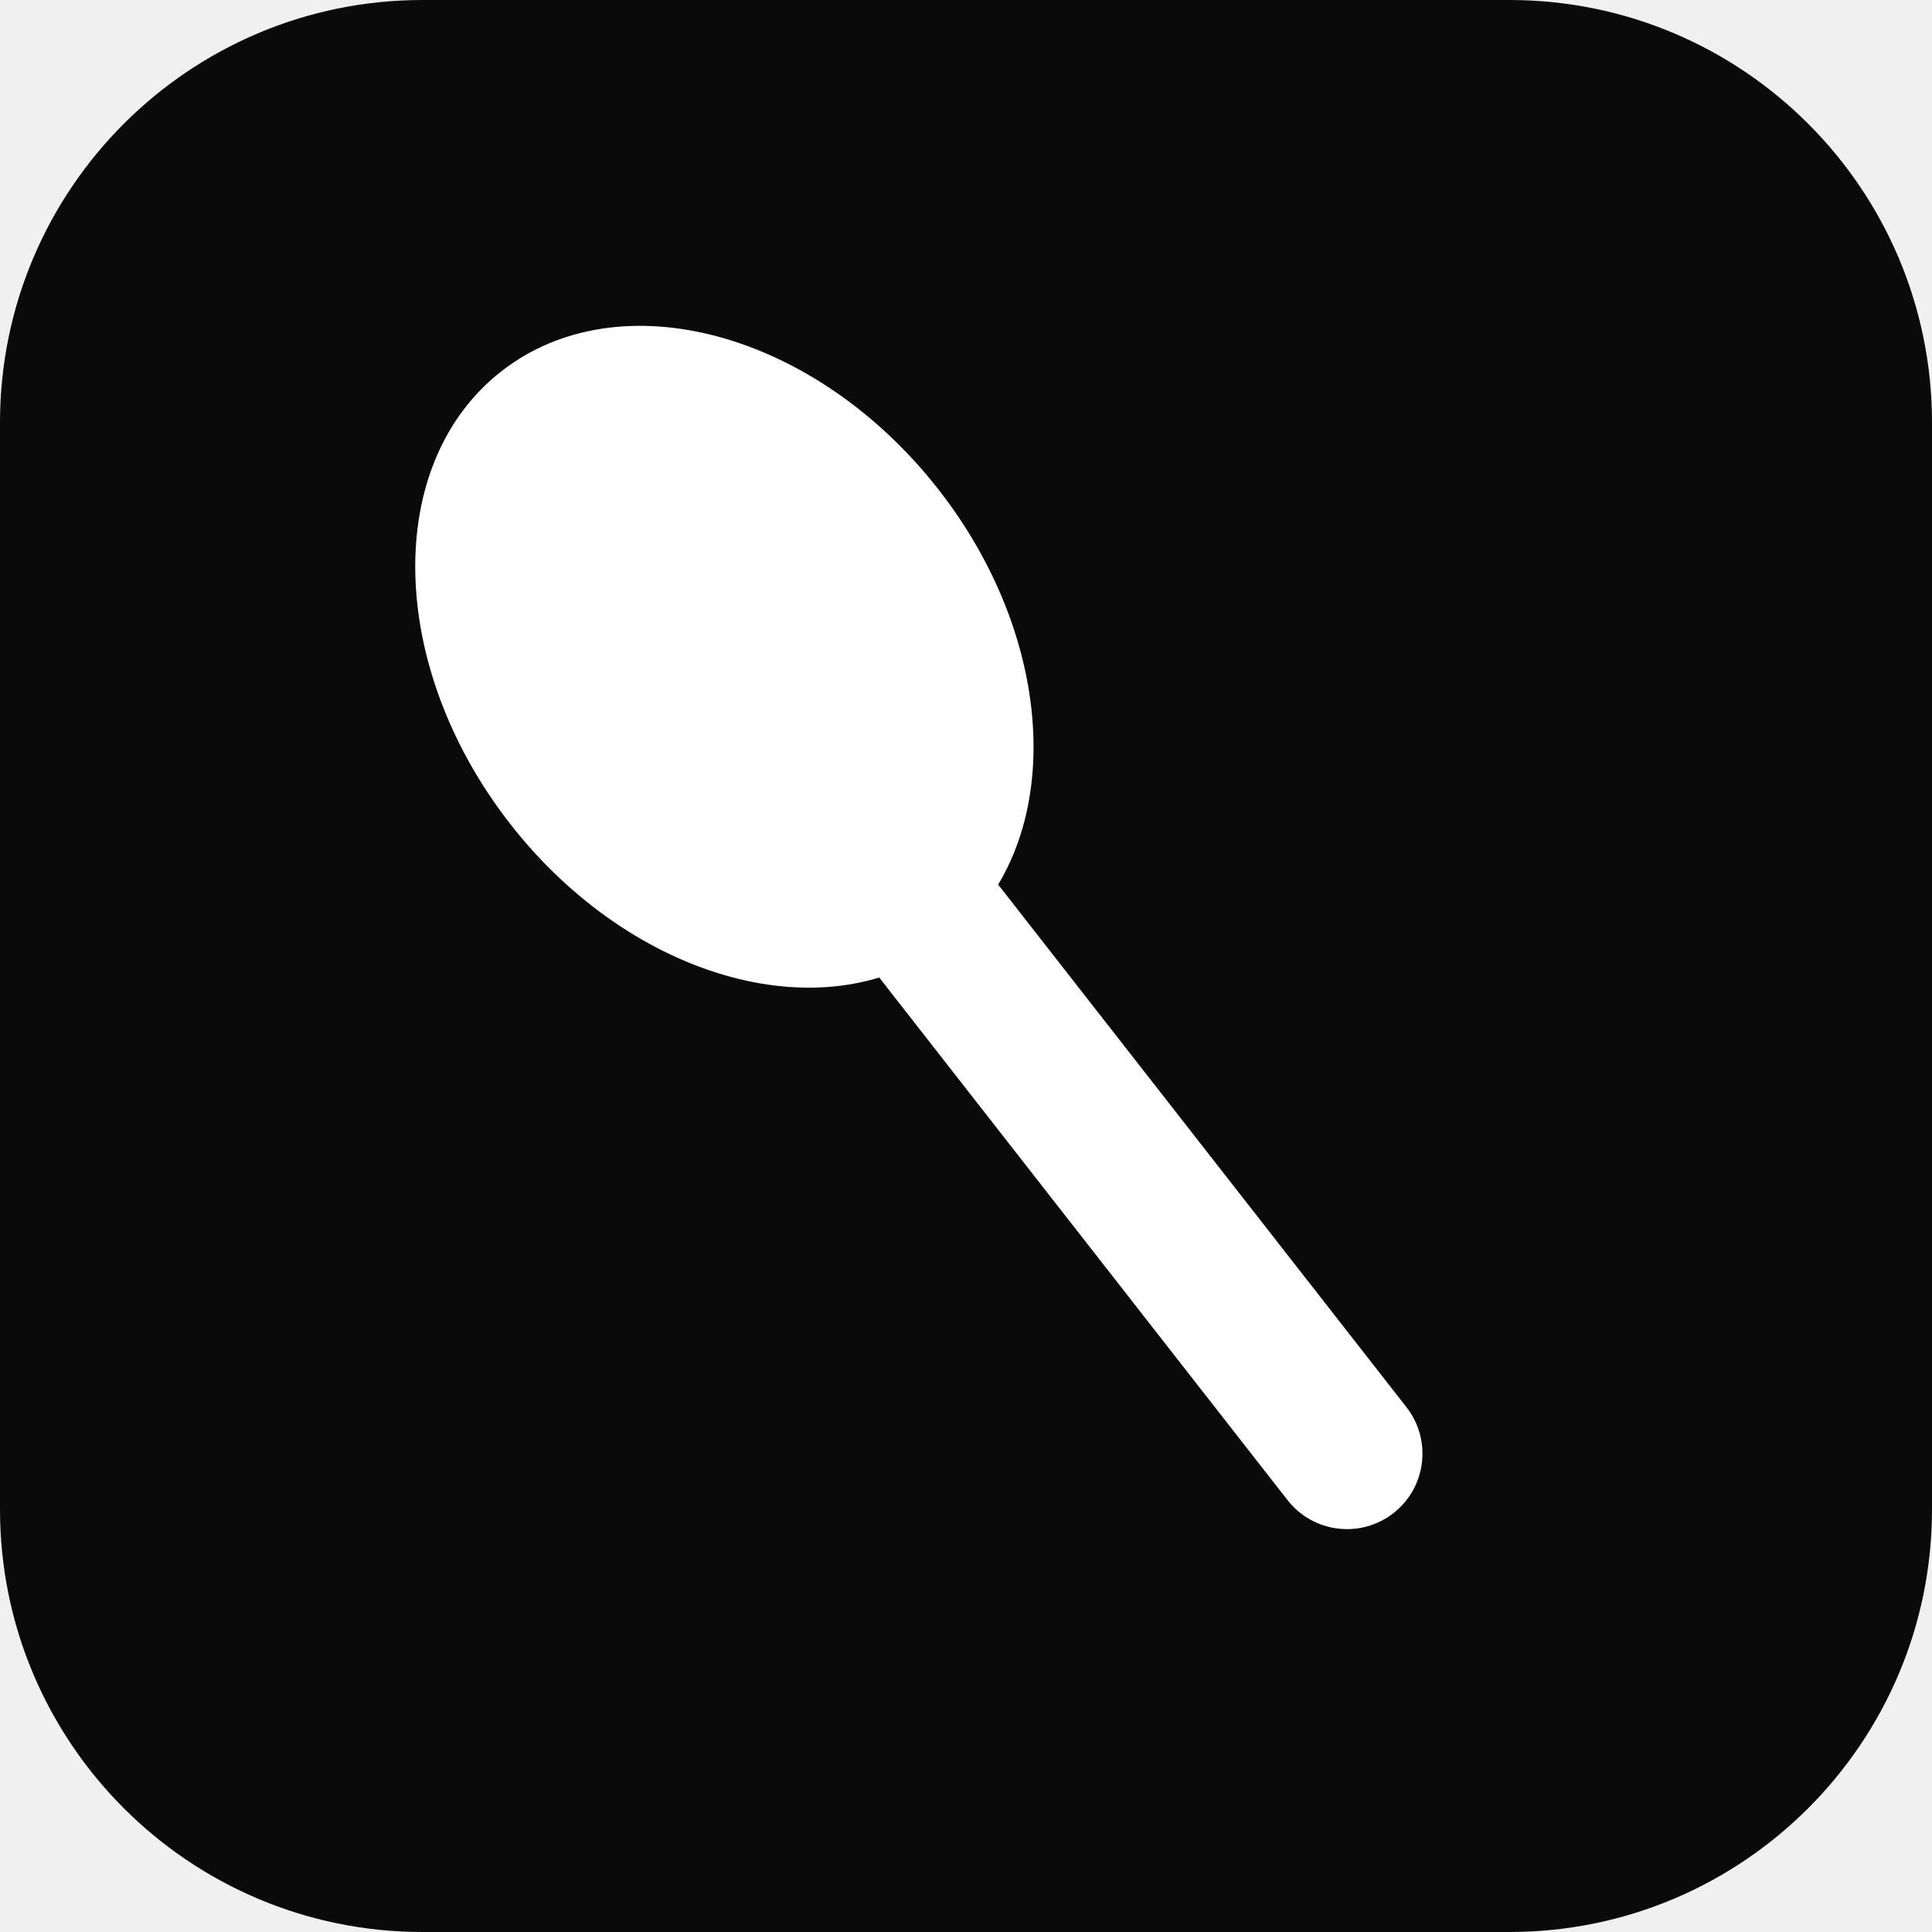
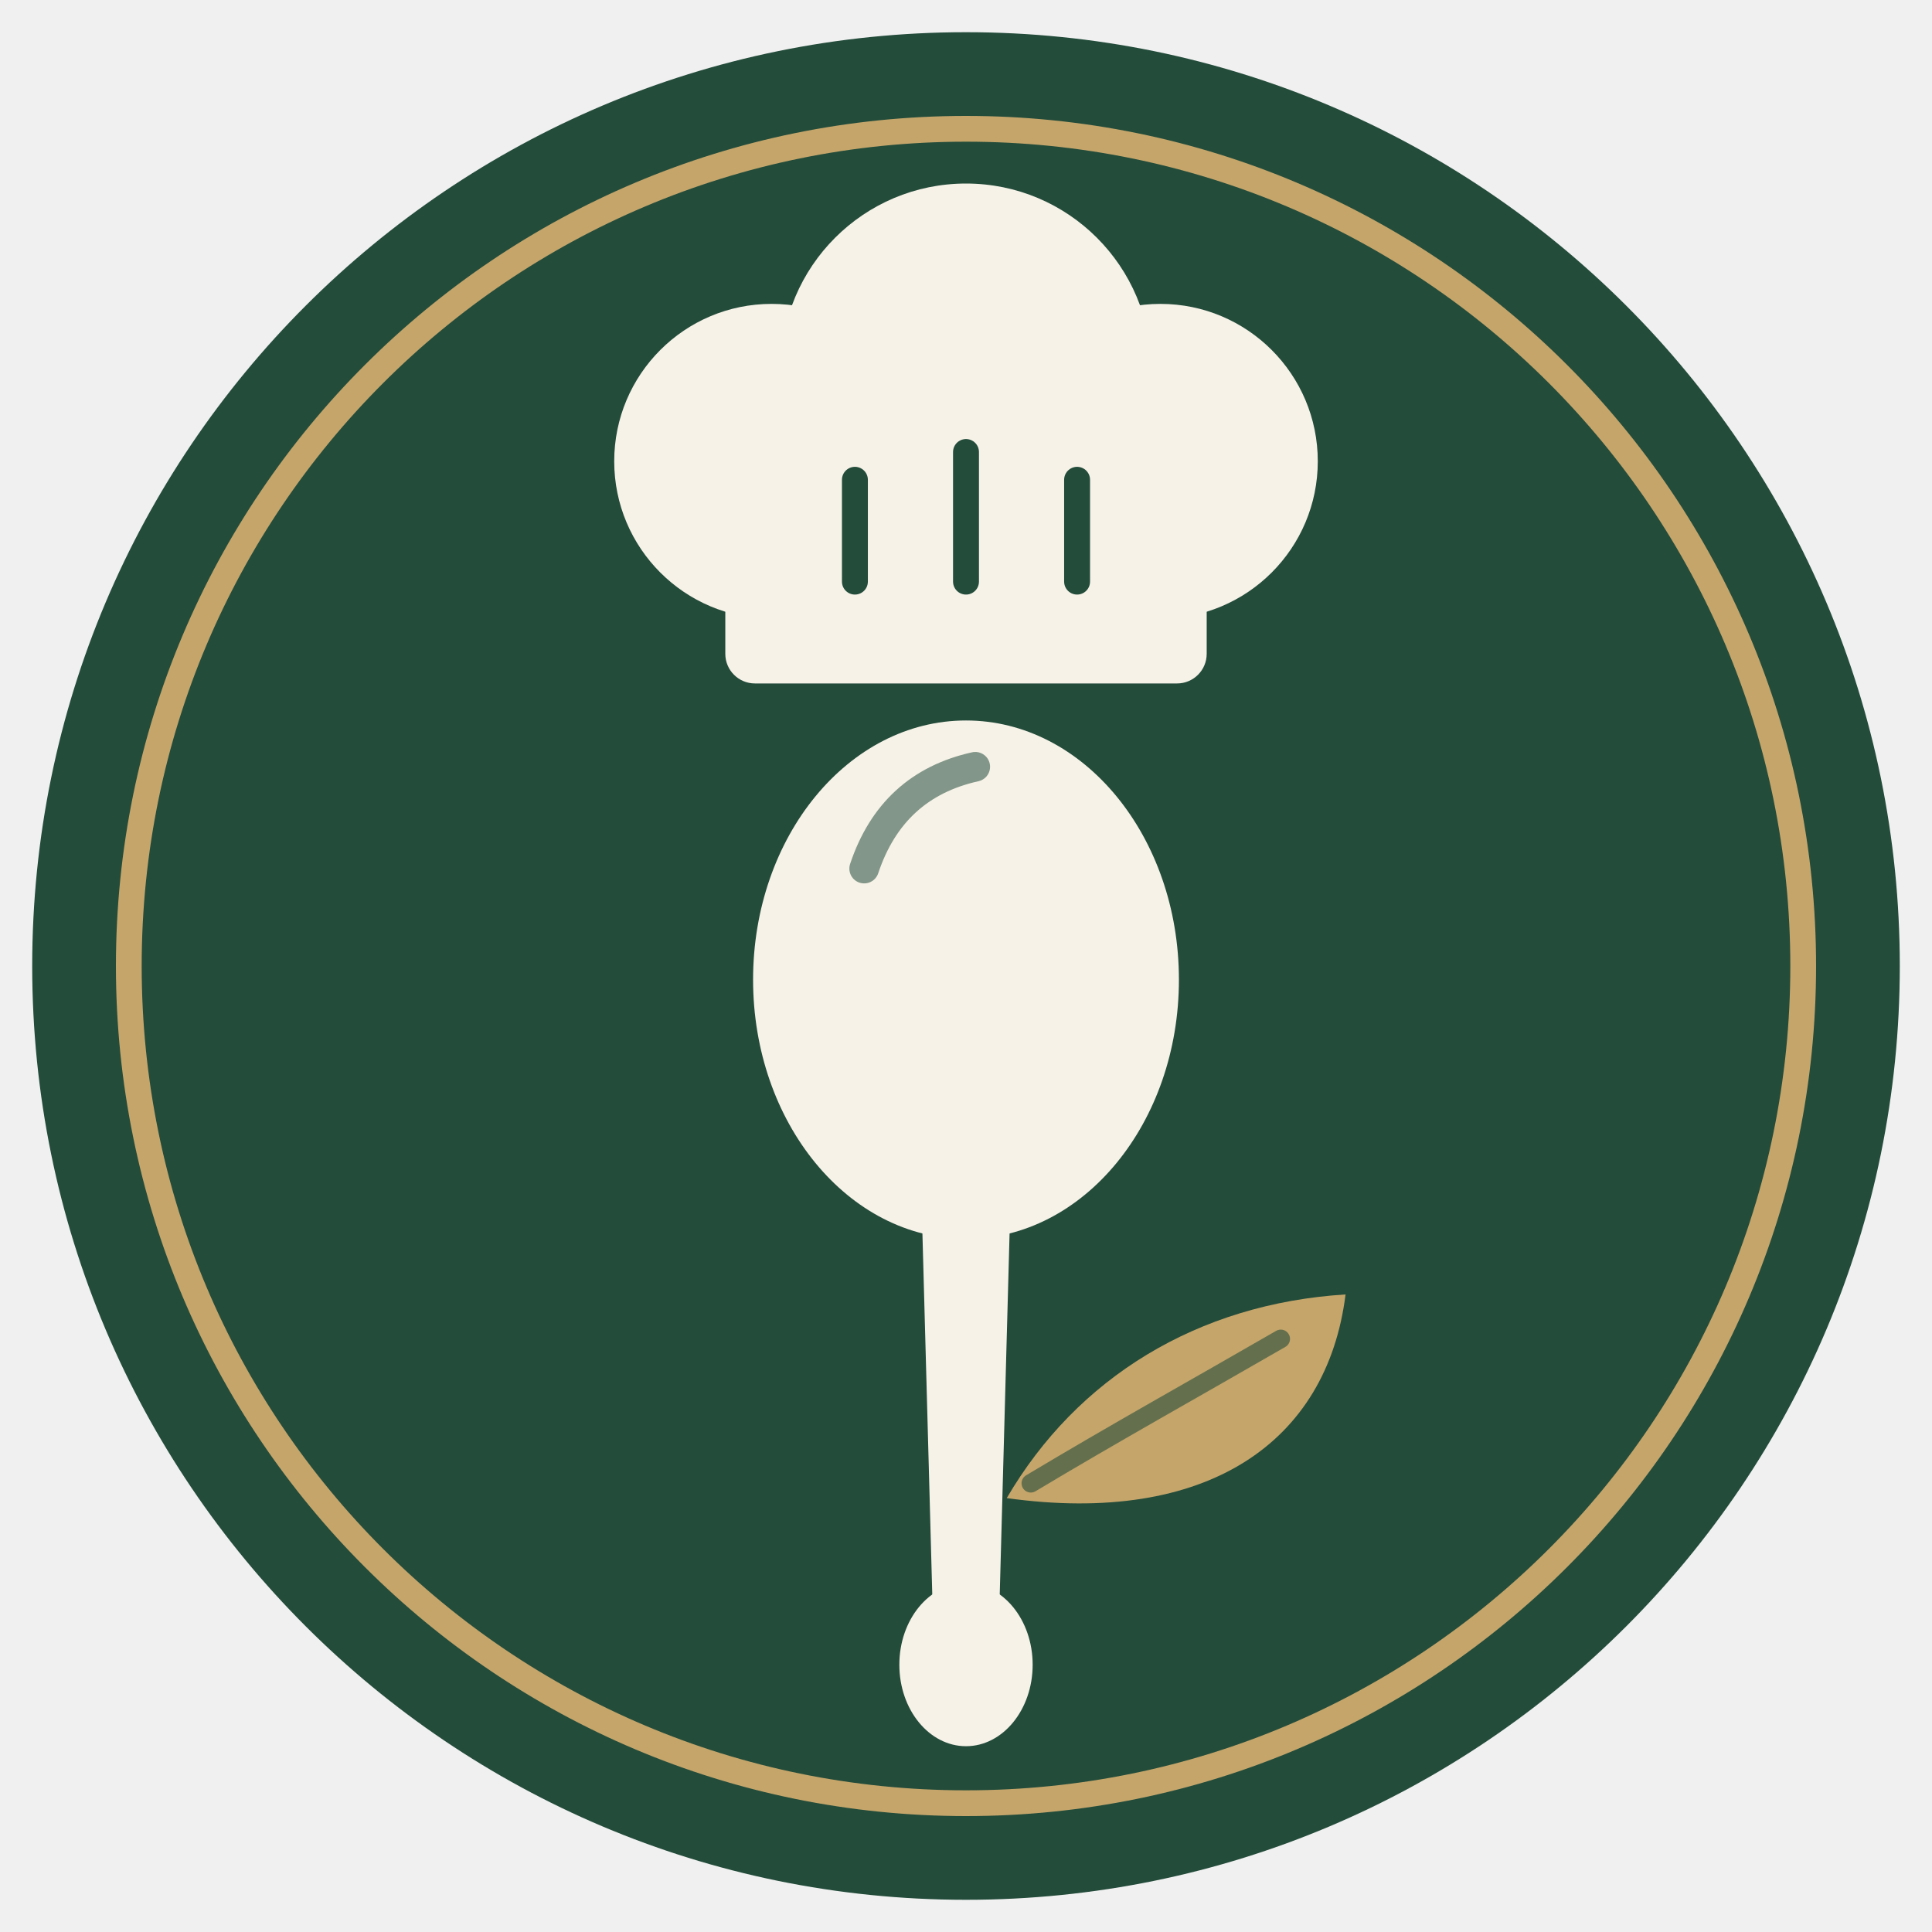
- <svg xmlns="http://www.w3.org/2000/svg" viewBox="0 0 64 64">
-   <rect width="64" height="64" rx="14" fill="#0a0a0a" />
-   <g transform="rotate(-38 32 32)" fill="#fff">
-     <ellipse cx="32" cy="19" rx="9" ry="12" />
-     <rect x="29.5" y="28" width="5" height="27" rx="2.5" />
+ <svg xmlns="http://www.w3.org/2000/svg" viewBox="0 0 120 120" role="img" aria-label="La Cuchara de Luisón">
+   <circle cx="60" cy="60" r="58" fill="#234C3B" />
+   <circle cx="60" cy="60" r="52" fill="none" stroke="#C5A56A" stroke-width="1.6" />
+   <g transform="translate(60 62) scale(1.15) translate(-60 -62)">
+     <g fill="#F7F2E8">
+       <circle cx="49.5" cy="33" r="8.5" />
+       <circle cx="60" cy="28" r="10" />
+       <circle cx="70.5" cy="33" r="8.5" />
+       <rect x="48" y="31" width="24" height="9" />
+       <rect x="47" y="39.5" width="26" height="5.5" rx="1.6" />
+     </g>
+     <line x1="54" y1="39.5" x2="54" y2="34" stroke="#234C3B" stroke-width="1.4" stroke-linecap="round" />
+     <line x1="60" y1="39.5" x2="60" y2="32.5" stroke="#234C3B" stroke-width="1.4" stroke-linecap="round" />
+     <line x1="66" y1="39.5" x2="66" y2="34" stroke="#234C3B" stroke-width="1.4" stroke-linecap="round" />
+     <g fill="#F7F2E8">
+       <ellipse cx="60" cy="61" rx="11.5" ry="14" />
+       <path d="M57.6 73 L62.4 73 L61.8 95 Q61.8 97.5 60 97.5 Q58.2 97.5 58.2 95 Z" />
+       <ellipse cx="60" cy="98" rx="3.6" ry="4.4" />
+     </g>
+     <path d="M54.5 55 Q56 50.5 60.5 49.5" fill="none" stroke="#234C3B" stroke-width="1.6" stroke-linecap="round" opacity="0.55" />
+     <path d="M62.2 89 C66 82.5 72.5 78.5 80.5 78 C79.5 86 73 90.5 62.2 89 Z" fill="#C5A56A" />
+     <path d="M63.5 88.2 C68 85.5 72.5 83 77 80.4" fill="none" stroke="#234C3B" stroke-width="1" stroke-linecap="round" opacity="0.6" />
  </g>
</svg>
